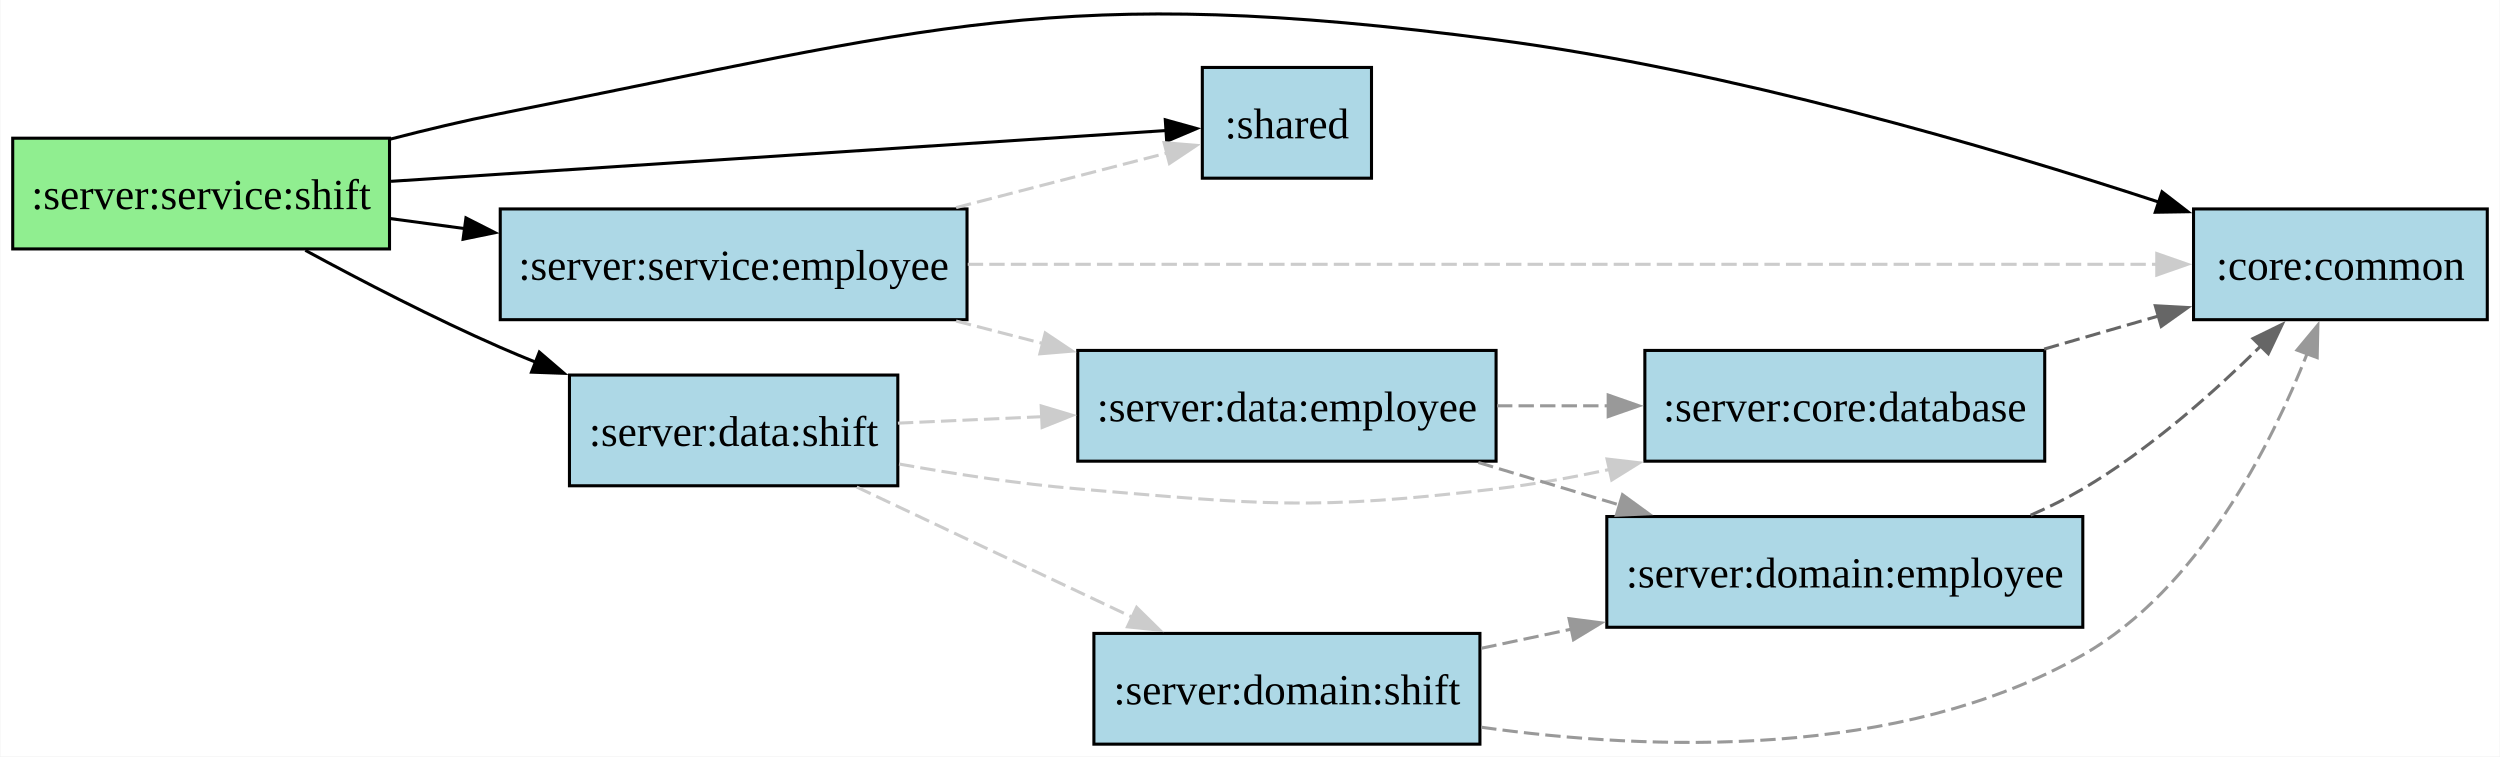
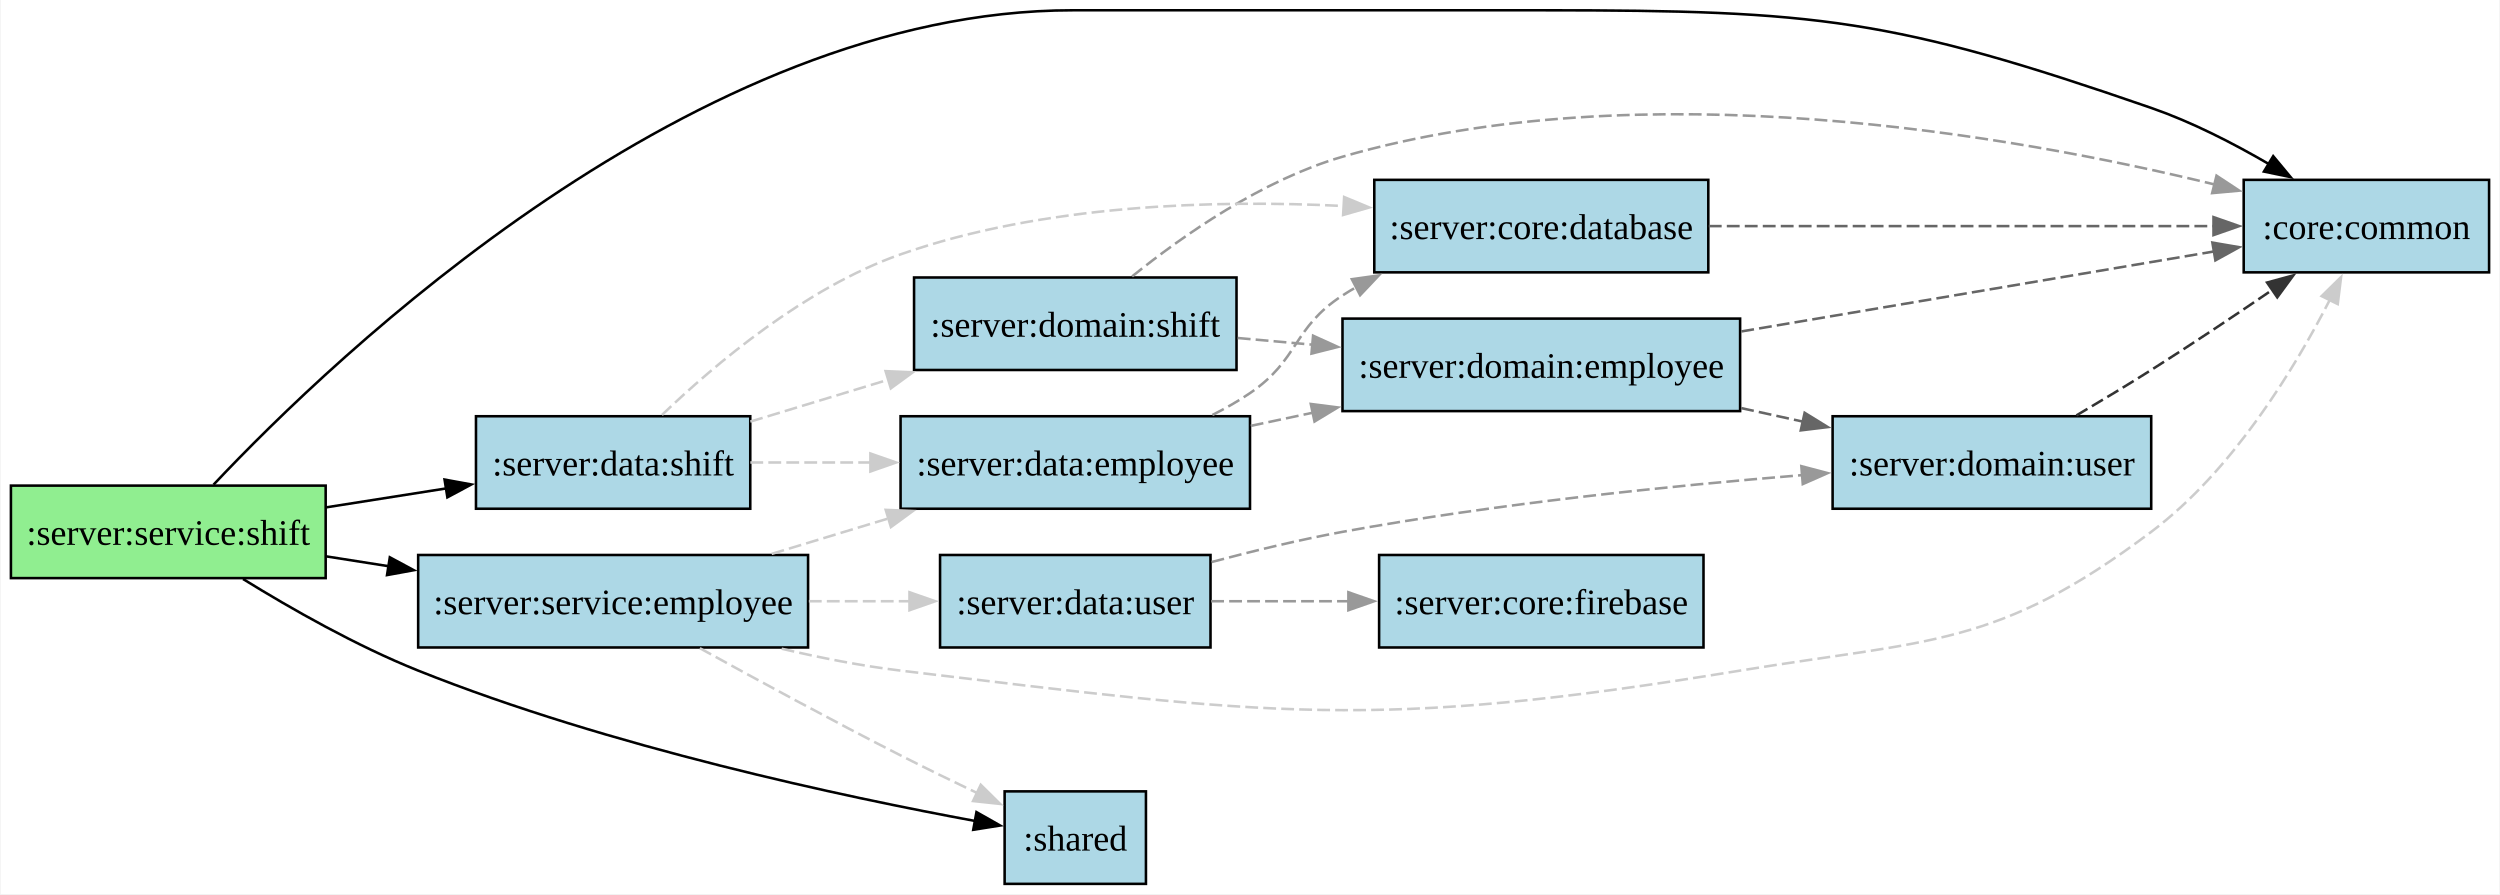
- <svg xmlns="http://www.w3.org/2000/svg" width="1084" height="328" viewBox="0 0 812.5 245.93">
+ <svg xmlns="http://www.w3.org/2000/svg" width="973pt" height="464" viewBox="0 0 972.5 348">
  <g class="graph">
-     <path fill="#fff" d="M0 245.93V0h812.5v245.93z" />
+     <path fill="#fff" d="M0 348V0h972.5v348z" />
    <g class="node">
-       <path fill="#90ee90" stroke="#000" d="M126.5 44.93H4v36h122.5z" />
-       <text x="61.25" y="-173.95" font-family="Times New Roman,serif" font-size="14" text-anchor="middle" transform="translate(4 241.93)">:server:service:shift</text>
+       <path fill="#90ee90" stroke="#000" d="M126.5 189H4v36h122.5z" />
+       <text x="61.25" y="-131.95" font-family="Times New Roman,serif" font-size="14" text-anchor="middle" transform="translate(4 344)">:server:service:shift</text>
    </g>
    <g class="node">
-       <path fill="#add8e6" stroke="#000" d="M314.25 67.93H162.5v36h151.75z" />
-       <text x="234.38" y="-150.95" font-family="Times New Roman,serif" font-size="14" text-anchor="middle" transform="translate(4 241.93)">:server:service:employee</text>
+       <path fill="#add8e6" stroke="#000" d="M314.25 216H162.5v36h151.75z" />
+       <text x="234.38" y="-104.95" font-family="Times New Roman,serif" font-size="14" text-anchor="middle" transform="translate(4 344)">:server:service:employee</text>
    </g>
    <g stroke="#000" class="edge">
-       <path fill="none" d="M126.58 71.04c7.94 1.07 16.2 2.18 24.46 3.29" />
-       <path d="m151.35 70.84 9.44 4.8-10.37 2.13z" />
+       <path fill="none" d="M126.58 216.52c7.94 1.25 16.2 2.55 24.46 3.86" />
+       <path d="m151.47 216.9 9.33 5.02-10.42 1.9z" />
    </g>
    <g class="node">
-       <path fill="#add8e6" stroke="#000" d="M291.75 121.93H185v36h106.75z" />
-       <text x="234.38" y="-96.95" font-family="Times New Roman,serif" font-size="14" text-anchor="middle" transform="translate(4 241.93)">:server:data:shift</text>
+       <path fill="#add8e6" stroke="#000" d="M968.5 70H873v36h95.5z" />
+       <text x="916.75" y="-250.95" font-family="Times New Roman,serif" font-size="14" text-anchor="middle" transform="translate(4 344)">:core:common</text>
    </g>
    <g stroke="#000" class="edge">
-       <path fill="none" d="M99.13 81.39c18.35 9.96 41.81 22.1 63.37 31.54a424 424 0 0 0 11.62 4.87" />
-       <path d="m175.21 114.47 8.04 6.9-10.59-.38z" />
+       <path fill="none" d="M82.86 188.63C129.95 138.66 270.48 4 417.25 4h183.37C707.03 4 736.45 7.18 837 42c15.75 5.45 32 13.8 45.89 21.9" />
+       <path d="m884.48 60.77 6.77 8.15-10.38-2.15z" />
    </g>
    <g class="node">
-       <path fill="#add8e6" stroke="#000" d="M808.5 67.93H713v36h95.5z" />
-       <text x="756.75" y="-150.95" font-family="Times New Roman,serif" font-size="14" text-anchor="middle" transform="translate(4 241.93)">:core:common</text>
+       <path fill="#add8e6" stroke="#000" d="M291.75 162H185v36h106.75z" />
+       <text x="234.38" y="-158.95" font-family="Times New Roman,serif" font-size="14" text-anchor="middle" transform="translate(4 344)">:server:data:shift</text>
    </g>
    <g stroke="#000" class="edge">
-       <path fill="none" d="M126.8 45.22c11.77-3.05 24.07-5.99 35.7-8.29 141.54-28.03 180.69-42.76 323.75-24 75.9 9.96 160.7 34.82 215.46 52.77" />
-       <path d="m702.76 62.36 8.39 6.47-10.59.17z" />
+       <path fill="none" d="M126.58 197.48c15.26-2.41 31.69-5 47.1-7.43" />
+       <path d="m172.77 186.65 10.43 1.9-9.33 5.01z" />
    </g>
    <g class="node">
-       <path fill="#add8e6" stroke="#000" d="M445.75 21.93h-55v36h55z" />
-       <text x="414.25" y="-196.95" font-family="Times New Roman,serif" font-size="14" text-anchor="middle" transform="translate(4 241.93)">:shared</text>
+       <path fill="#add8e6" stroke="#000" d="M445.75 308h-55v36h55z" />
+       <text x="414.25" y="-12.95" font-family="Times New Roman,serif" font-size="14" text-anchor="middle" transform="translate(4 344)">:shared</text>
    </g>
    <g stroke="#000" class="edge">
-       <path fill="none" d="M126.99 58.95C199.46 54.2 318.44 46.4 379.1 42.43" />
-       <path d="m378.71 38.95 10.2 2.84-9.75 4.14z" />
+       <path fill="none" d="M94.34 225.35c18.69 11.55 44.14 26.04 68.16 35.65 74.31 29.73 166.33 49.23 216.95 58.56" />
+       <path d="m379.79 316.07 9.21 5.22-10.46 1.66z" />
+     </g>
+     <g stroke="#ccc" class="edge">
+       <path fill="none" stroke-dasharray="5,2" d="M303.98 252.48c15.06 3.54 31.12 6.7 46.27 8.52 144.19 17.3 183.45 23.53 326.75 0 74.06-12.16 100-8.92 160-54 31.79-23.89 55.87-63.63 69.64-90.55" />
+       <path fill="#ccc" d="m903.33 115.25 7.57-7.42-1.3 10.52z" />
    </g>
    <g class="node">
-       <path fill="#add8e6" stroke="#000" d="M486.25 113.93h-136v36h136z" />
-       <text x="414.25" y="-104.95" font-family="Times New Roman,serif" font-size="14" text-anchor="middle" transform="translate(4 241.93)">:server:data:employee</text>
+       <path fill="#add8e6" stroke="#000" d="M470.88 216H365.62v36h105.26z" />
+       <text x="414.25" y="-104.95" font-family="Times New Roman,serif" font-size="14" text-anchor="middle" transform="translate(4 344)">:server:data:user</text>
    </g>
    <g stroke="#ccc" class="edge">
-       <path fill="none" stroke-dasharray="5,2" d="M310.7 104.37c9.31 2.41 18.88 4.89 28.3 7.32" />
-       <path fill="#ccc" d="m339.68 108.25 8.81 5.9-10.56.88z" />
+       <path fill="none" stroke-dasharray="5,2" d="M314.55 234h39.26" />
+       <path fill="#ccc" d="m353.72 230.5 10 3.5-10 3.5z" />
    </g>
    <g stroke="#ccc" class="edge">
-       <path fill="none" stroke-dasharray="5,2" d="M314.49 85.93h386.7" />
-       <path fill="#ccc" d="m701.05 82.43 10 3.5-10 3.5z" />
+       <path fill="none" stroke-dasharray="5,2" d="M272.14 252.29c21.95 12.12 51.58 28.21 78.11 41.71 9.62 4.9 20.11 10.01 29.88 14.68" />
+       <path fill="#ccc" d="m381.46 305.44 7.54 7.45-10.54-1.13z" />
+     </g>
+     <g class="node">
+       <path fill="#add8e6" stroke="#000" d="M486.25 162h-136v36h136z" />
+       <text x="414.25" y="-158.95" font-family="Times New Roman,serif" font-size="14" text-anchor="middle" transform="translate(4 344)">:server:data:employee</text>
    </g>
    <g stroke="#ccc" class="edge">
-       <path fill="none" stroke-dasharray="5,2" d="M310.7 67.49c23.43-6.06 48.56-12.56 68.53-17.73" />
-       <path fill="#ccc" d="m378.31 46.38 10.56.89-8.81 5.89z" />
+       <path fill="none" stroke-dasharray="5,2" d="M300.09 215.57c14.66-4.45 30.46-9.25 45.56-13.83" />
+       <path fill="#ccc" d="m344.47 198.44 10.59.44-8.56 6.25z" />
    </g>
    <g class="node">
-       <path fill="#add8e6" stroke="#000" d="M481 205.93H355.5v36H481z" />
-       <text x="414.25" y="-12.95" font-family="Times New Roman,serif" font-size="14" text-anchor="middle" transform="translate(4 241.93)">:server:domain:shift</text>
+       <path fill="#add8e6" stroke="#000" d="M481 108H355.5v36H481z" />
+       <text x="414.25" y="-212.95" font-family="Times New Roman,serif" font-size="14" text-anchor="middle" transform="translate(4 344)">:server:domain:shift</text>
    </g>
    <g class="node">
-       <path fill="#add8e6" stroke="#000" d="M677 167.93H522.25v36H677z" />
-       <text x="595.62" y="-50.95" font-family="Times New Roman,serif" font-size="14" text-anchor="middle" transform="translate(4 241.93)">:server:domain:employee</text>
+       <path fill="#add8e6" stroke="#000" d="M677 124H522.25v36H677z" />
+       <text x="595.62" y="-196.95" font-family="Times New Roman,serif" font-size="14" text-anchor="middle" transform="translate(4 344)">:server:domain:employee</text>
    </g>
    <g stroke="#999" class="edge">
-       <path fill="none" stroke-dasharray="5,2" d="M481.48 210.75c9.49-2.01 19.42-4.12 29.33-6.22" />
-       <path fill="#999" d="m509.97 201.13 10.51 1.36-9.06 5.49z" />
+       <path fill="none" stroke-dasharray="5,2" d="M481.48 131.55c9.39.84 19.21 1.71 29.01 2.59" />
+       <path fill="#999" d="m510.8 130.65 9.65 4.38-10.27 2.59z" />
    </g>
    <g stroke="#999" class="edge">
-       <path fill="none" stroke-dasharray="5,2" d="M481.4 236.42c55.1 7.72 135.87 10.55 195.6-23.49 37.67-21.47 61.13-67.91 73.07-98.29" />
-       <path fill="#999" d="m746.64 113.82 6.78-8.15-.22 10.6z" />
+       <path fill="none" stroke-dasharray="5,2" d="M440.38 107.57c19.67-15.84 50.59-37.52 81.87-46.57 116.85-33.79 260.73-8.42 339.37 10.78" />
+       <path fill="#999" d="m862.42 68.37 8.85 5.83-10.55.96z" />
+     </g>
+     <g class="node">
+       <path fill="#add8e6" stroke="#000" d="M837 162H713v36h124z" />
+       <text x="771" y="-158.95" font-family="Times New Roman,serif" font-size="14" text-anchor="middle" transform="translate(4 344)">:server:domain:user</text>
    </g>
    <g stroke="#666" class="edge">
-       <path fill="none" stroke-dasharray="5,2" d="M660.03 167.5c5.88-2.58 11.64-5.43 16.97-8.57 21.46-12.61 42.45-31.23 57.93-46.5" />
-       <path fill="#666" d="m732.34 110.07 9.52-4.65-4.55 9.57z" />
+       <path fill="none" stroke-dasharray="5,2" d="M677.43 158.83c8 1.76 16.12 3.54 24.07 5.28" />
+       <path fill="#666" d="m702.11 160.66 9.02 5.56-10.52 1.28z" />
+     </g>
+     <g stroke="#666" class="edge">
+       <path fill="none" stroke-dasharray="5,2" d="M677.47 129c56.58-9.58 132.35-22.4 183.99-31.14" />
+       <path fill="#666" d="m860.81 94.42 10.44 1.79-9.27 5.12z" />
+     </g>
+     <g stroke="#333" class="edge">
+       <path fill="none" stroke-dasharray="5,2" d="M807.89 161.68c9.44-5.56 19.76-11.76 29.11-17.68 15.75-9.97 32.86-21.43 47.41-31.38" />
+       <path fill="#333" d="m882.09 109.96 10.23-2.78-6.26 8.55z" />
    </g>
    <g stroke="#ccc" class="edge">
-       <path fill="none" stroke-dasharray="5,2" d="M278.41 158.36c26.41 12.48 61.51 29.05 89.81 42.41" />
-       <path fill="#ccc" d="m369.39 197.46 7.55 7.43-10.54-1.1z" />
+       <path fill="none" stroke-dasharray="5,2" d="M291.78 164.09c16.88-5.12 35.89-10.9 53.91-16.37" />
+       <path fill="#ccc" d="m344.42 144.45 10.59.45-8.55 6.25z" />
+     </g>
+     <g class="node">
+       <path fill="#add8e6" stroke="#000" d="M664.62 70h-130v36h130z" />
+       <text x="595.62" y="-250.95" font-family="Times New Roman,serif" font-size="14" text-anchor="middle" transform="translate(4 344)">:server:core:database</text>
    </g>
    <g stroke="#ccc" class="edge">
-       <path fill="none" stroke-dasharray="5,2" d="M291.78 137.57c14.68-.66 30.96-1.39 46.81-2.1" />
-       <path fill="#ccc" d="m338.36 131.97 10.15 3.05-9.84 3.95z" />
+       <path fill="none" stroke-dasharray="5,2" d="M257.38 161.51c20.42-19.6 55.76-49.48 92.87-62.51 55.45-19.46 122.17-21.34 172.49-18.82" />
+       <path fill="#ccc" d="m522.89 76.68 9.78 4.07-10.18 2.92z" />
+     </g>
+     <g stroke="#ccc" class="edge">
+       <path fill="none" stroke-dasharray="5,2" d="M291.78 180h46.81" />
+       <path fill="#ccc" d="m338.51 176.5 10 3.5-10 3.5z" />
+     </g>
+     <g stroke="#999" class="edge">
+       <path fill="none" stroke-dasharray="5,2" d="M471.31 218.74c16.21-4.32 34.21-8.67 50.94-11.74 59.76-10.97 128.39-17.97 178.88-22.08" />
+       <path fill="#999" d="m700.83 181.43 10.25 2.7-9.69 4.28z" />
    </g>
    <g class="node">
-       <path fill="#add8e6" stroke="#000" d="M664.62 113.93h-130v36h130z" />
-       <text x="595.62" y="-104.95" font-family="Times New Roman,serif" font-size="14" text-anchor="middle" transform="translate(4 241.93)">:server:core:database</text>
-     </g>
-     <g stroke="#ccc" class="edge">
-       <path fill="none" stroke-dasharray="5,2" d="M292.15 150.85c18.31 3.29 39.03 6.46 58.1 8.08 60.23 5.12 75.98 7.11 136 0 12.05-1.43 24.68-3.69 36.94-6.31" />
-       <path fill="#ccc" d="m522.32 149.23 10.53 1.23-9 5.6z" />
+       <path fill="#add8e6" stroke="#000" d="M662.75 216H536.5v36h126.25z" />
+       <text x="595.62" y="-104.95" font-family="Times New Roman,serif" font-size="14" text-anchor="middle" transform="translate(4 344)">:server:core:firebase</text>
    </g>
    <g stroke="#999" class="edge">
-       <path fill="none" stroke-dasharray="5,2" d="M480.48 150.36c14.78 4.45 30.71 9.25 45.95 13.83" />
-       <path fill="#999" d="m527.35 160.82 8.57 6.23-10.59.47z" />
+       <path fill="none" stroke-dasharray="5,2" d="M471.13 234h53.56" />
+       <path fill="#999" d="m524.54 230.5 10 3.5-10 3.5z" />
+     </g>
+     <g stroke="#666" class="edge">
+       <path fill="none" stroke-dasharray="5,2" d="M664.82 88h196.51" />
+       <path fill="#666" d="m861.24 84.5 10 3.5-10 3.5z" />
    </g>
    <g stroke="#999" class="edge">
-       <path fill="none" stroke-dasharray="5,2" d="M486.55 131.93h36.25" />
-       <path fill="#999" d="m522.7 128.43 10 3.5-10 3.5z" />
+       <path fill="none" stroke-dasharray="5,2" d="M486.55 165.74c7.93-1.68 16.11-3.41 24.26-5.14" />
+       <path fill="#999" d="m509.91 157.22 10.51 1.35-9.06 5.49z" />
    </g>
-     <g stroke="#666" class="edge">
-       <path fill="none" stroke-dasharray="5,2" d="M664.43 113.49c12.31-3.56 25.15-7.28 37.27-10.78" />
-       <path fill="#666" d="m700.56 99.4 10.58.58-8.64 6.14z" />
+     <g stroke="#999" class="edge">
+       <path fill="none" stroke-dasharray="5,2" d="M471.61 161.51c5.11-2.57 10.08-5.4 14.64-8.51 19.23-13.09 16.49-25.33 36-38 1.81-1.18 3.68-2.31 5.6-3.4" />
+       <path fill="#999" d="m525.89 108.67 10.5-1.48-7.28 7.7z" />
    </g>
  </g>
</svg>
